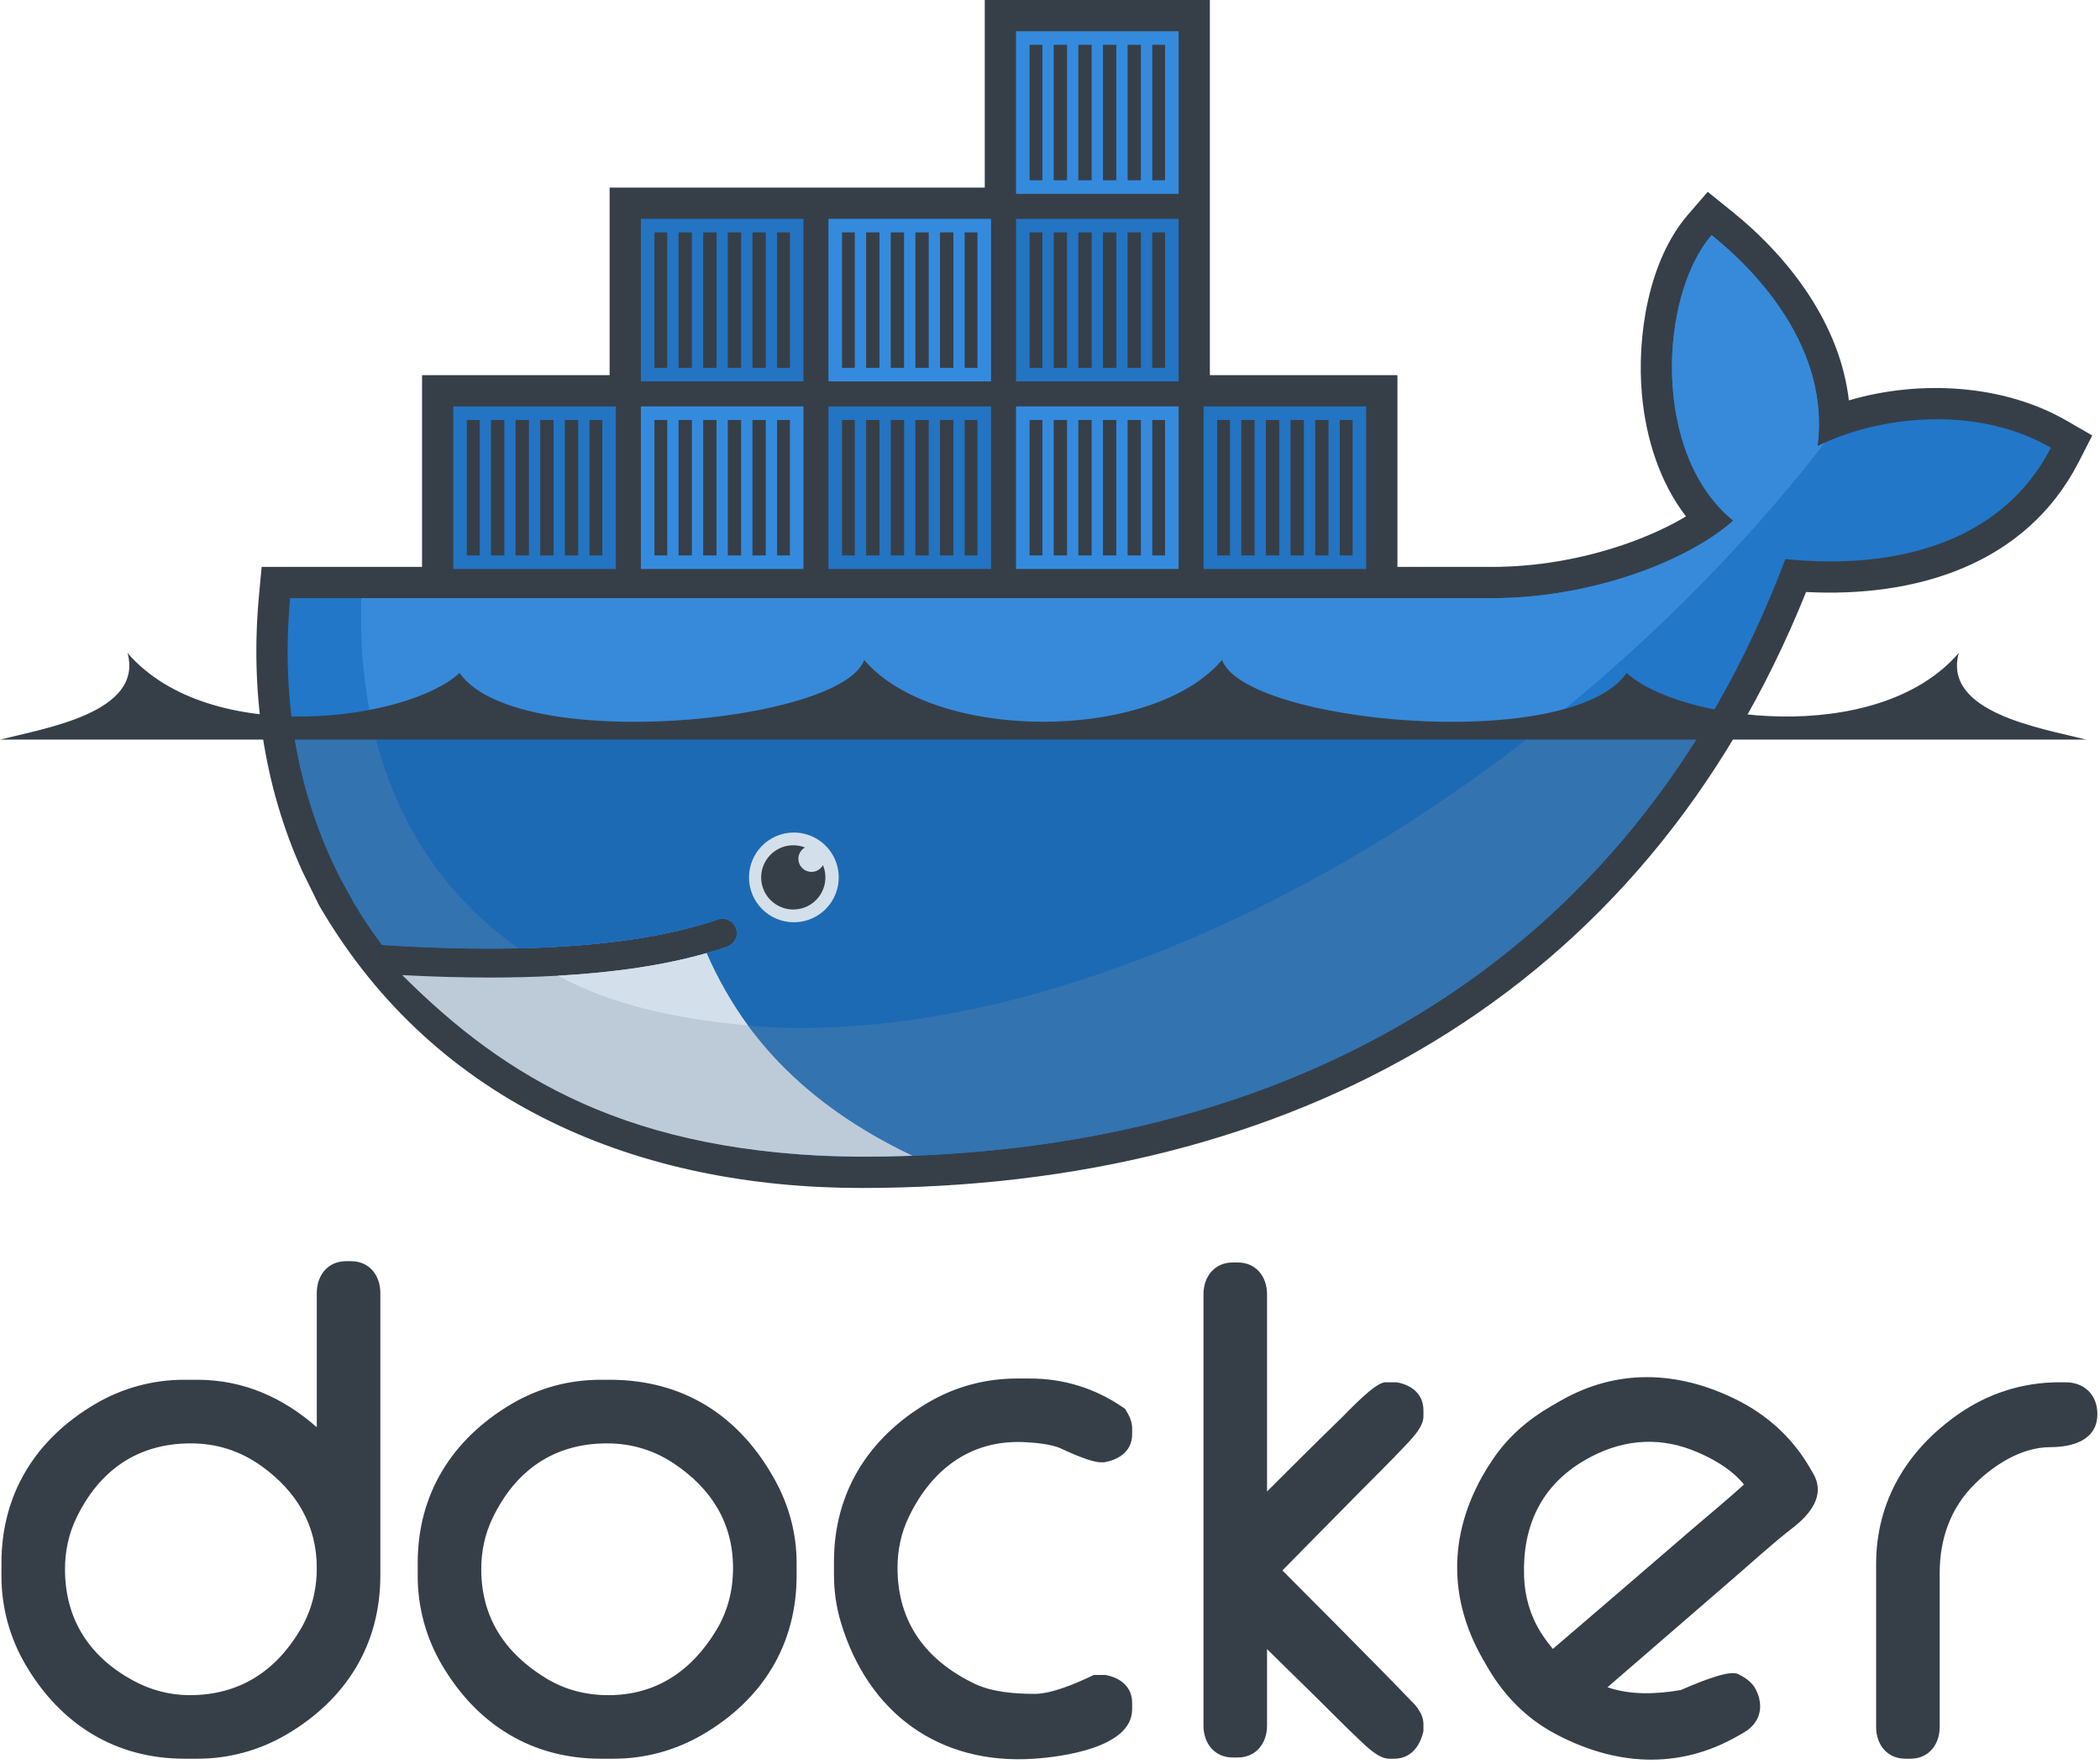
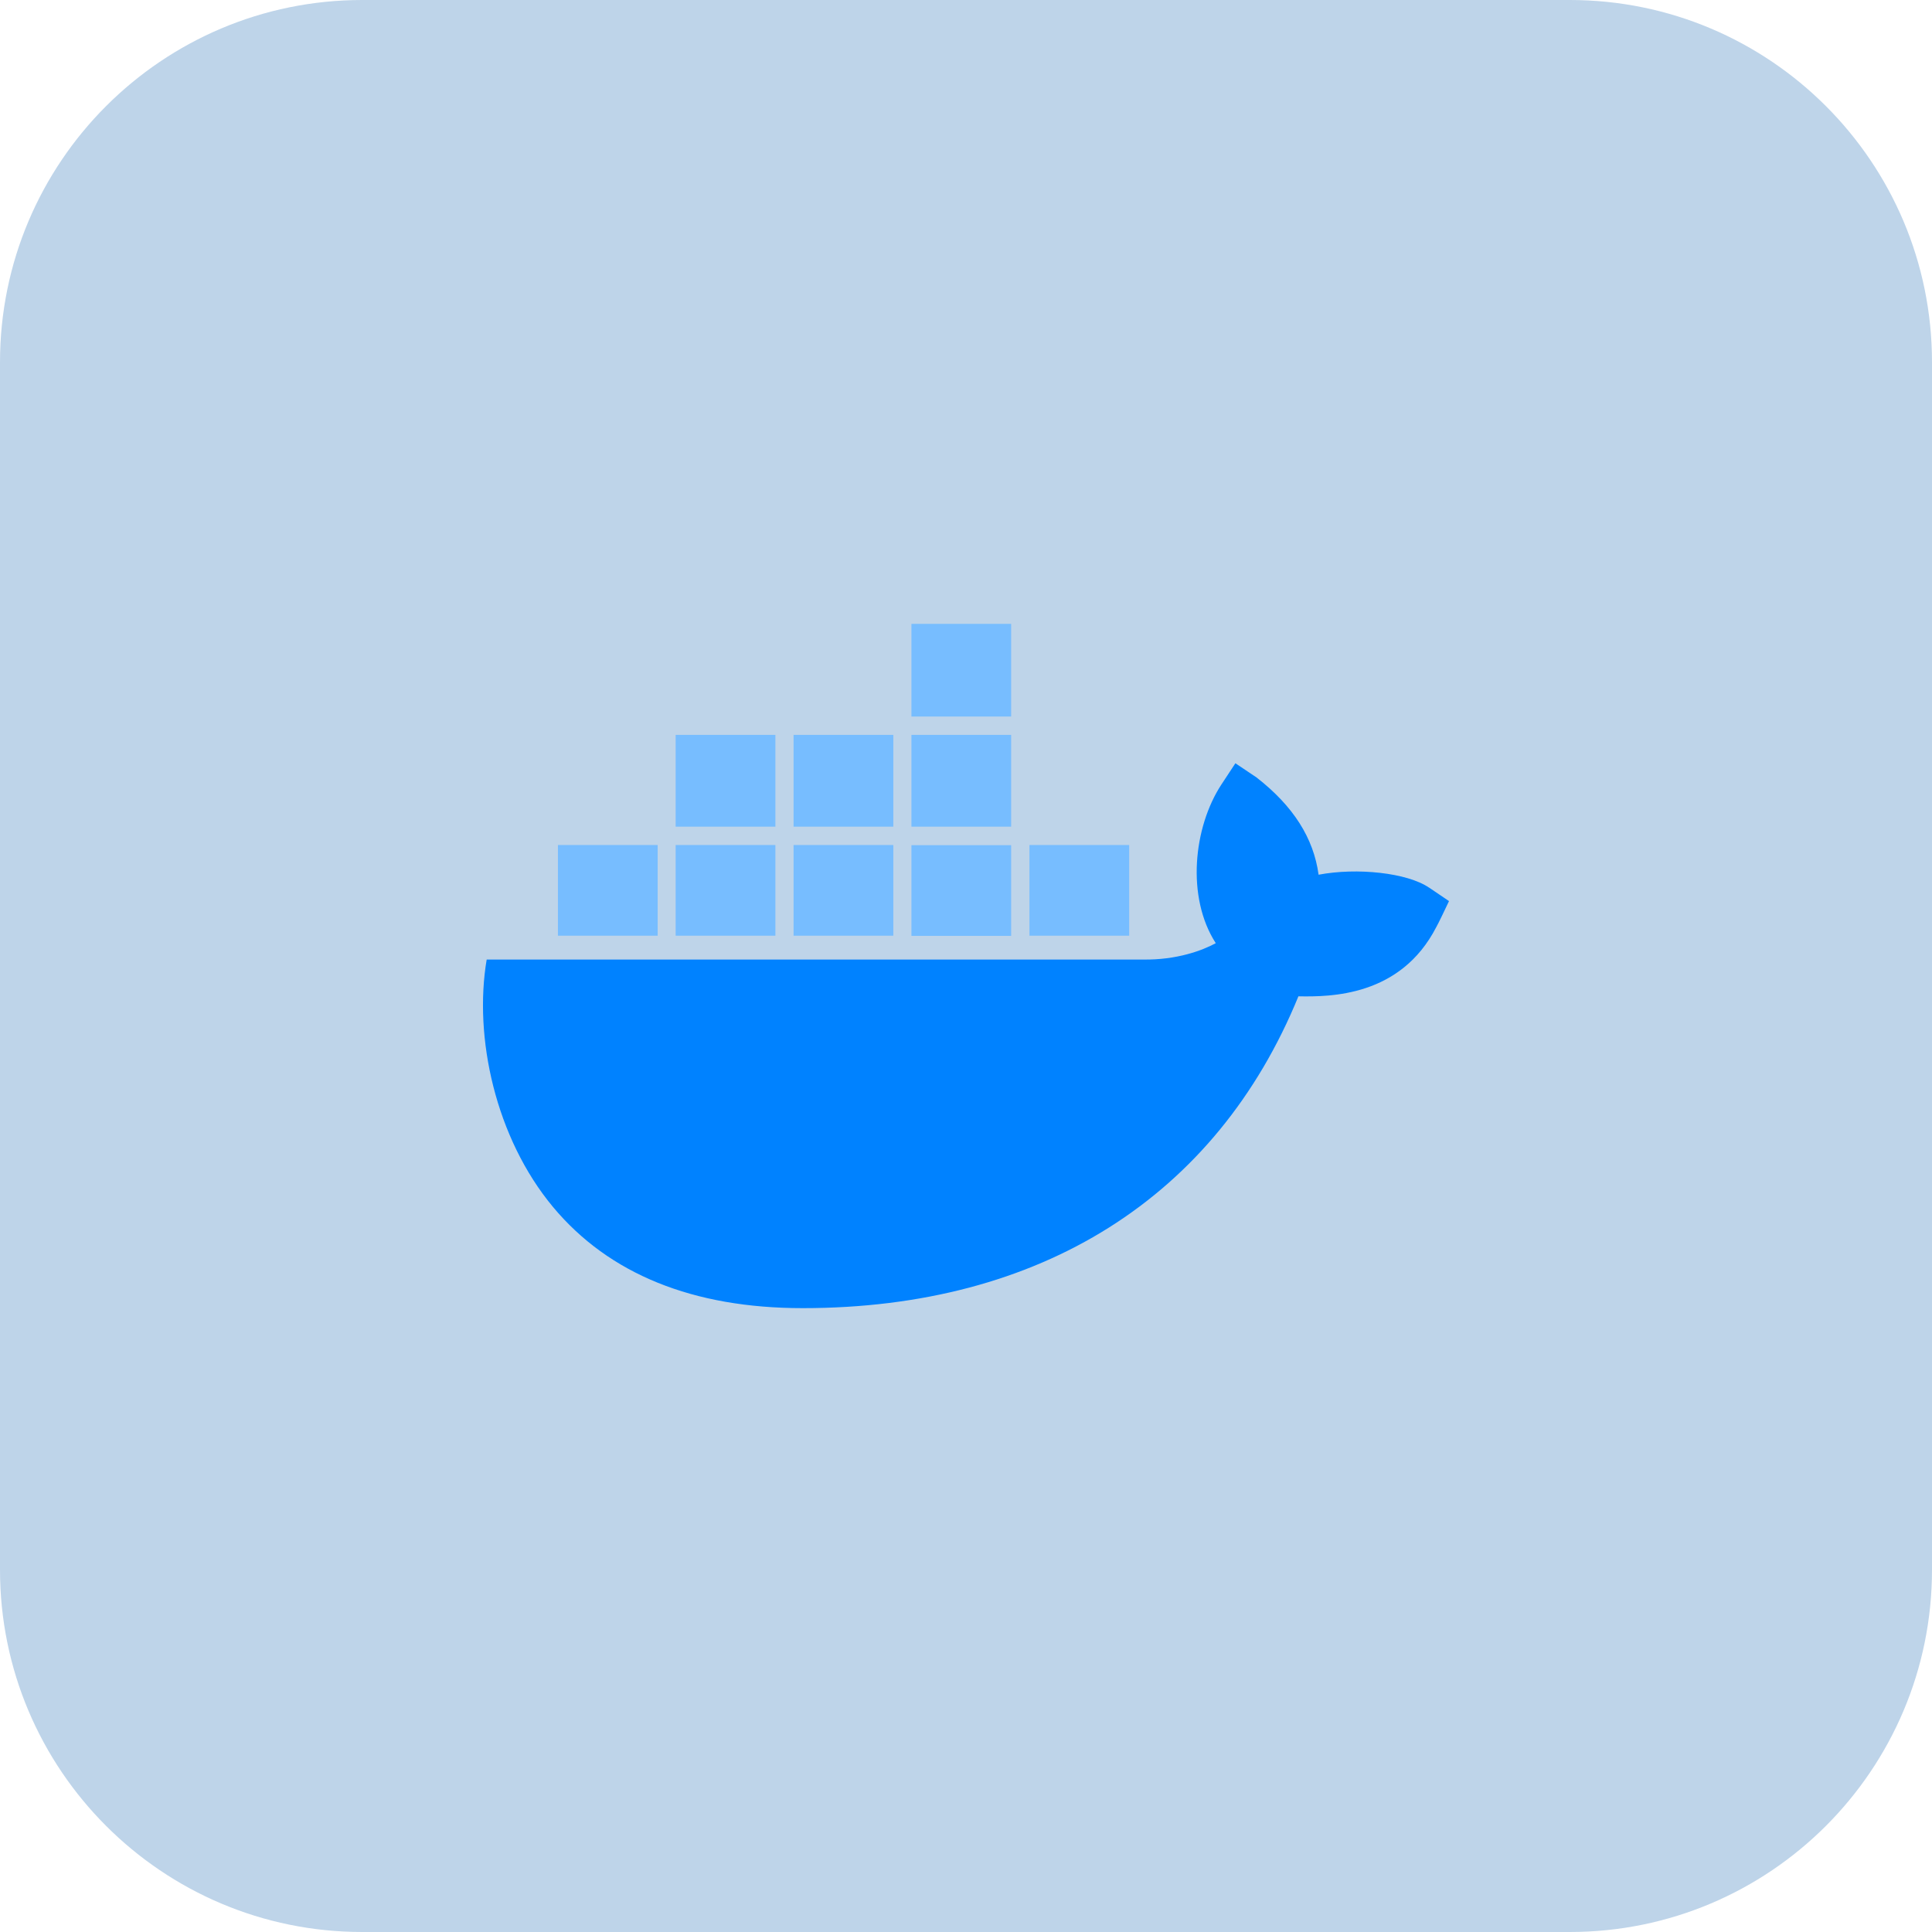
- <svg xmlns="http://www.w3.org/2000/svg" viewBox="0 0 256 215" id="Docker">
-   <g fill="none" fill-rule="evenodd">
-     <path fill="#363f48" d="M38.617 173.984v-16.362c0-2.15 1.344-3.877 3.57-3.877h.616c2.225 0 3.563 1.729 3.563 3.877v34.447c0 8.4-4.15 15.084-11.382 19.342a21.374 21.374 0 0 1-10.945 2.985h-1.537c-8.402 0-15.077-4.153-19.342-11.38a21.314 21.314 0 0 1-2.984-10.947v-1.535c0-8.403 4.152-15.083 11.378-19.349a21.298 21.298 0 0 1 10.948-2.985h1.537c5.686 0 10.51 2.204 14.578 5.784zM7.924 191.3c0 6.068 2.941 10.63 8.258 13.54 2.15 1.176 4.484 1.808 6.937 1.808 5.956 0 10.374-2.81 13.421-7.857 1.417-2.348 2.077-4.917 2.077-7.648 0-5.26-2.49-9.365-6.729-12.414-2.57-1.848-5.463-2.775-8.618-2.775-6.492 0-11.164 3.28-13.968 9.106-.946 1.97-1.378 4.061-1.378 6.24zm65.324-23.1h1.074c8.978 0 15.806 4.355 20.133 12.192 1.73 3.135 2.656 6.557 2.656 10.142v1.535c0 8.4-4.142 15.093-11.385 19.343-3.353 1.967-7.057 2.984-10.943 2.984h-1.535c-8.402 0-15.079-4.153-19.342-11.38a21.316 21.316 0 0 1-2.987-10.947v-1.535c0-8.404 4.169-15.062 11.377-19.347 3.351-1.991 7.058-2.987 10.952-2.987zm-14.58 23.1c0 5.89 2.89 10.223 7.865 13.27 2.336 1.43 4.909 2.078 7.638 2.078 5.82 0 10.122-2.951 13.116-7.863 1.428-2.342 2.074-4.915 2.074-7.642 0-5.477-2.638-9.661-7.148-12.693-2.471-1.663-5.222-2.496-8.198-2.496-6.492 0-11.164 3.28-13.967 9.106-.948 1.97-1.38 4.061-1.38 6.24zm70.656-14.727c-1.17-.548-3.36-.73-4.624-.778-6.474-.244-11.158 3.402-13.906 9.113-.949 1.97-1.382 4.055-1.382 6.235 0 6.637 3.485 11.284 9.409 14.117 2.164 1.034 4.958 1.23 7.323 1.23 2.08 0 5.02-1.274 6.866-2.151l.32-.152h1.433l.158.032c1.762.367 3.092 1.484 3.092 3.38v.767c0 4.718-8.622 5.798-11.912 6.028-11.61.803-20.293-5.573-23.603-16.647-.575-1.923-.834-3.833-.834-5.837v-1.533c0-8.403 4.17-15.059 11.377-19.34 3.351-1.99 7.057-2.99 10.95-2.99h1.536c4.13 0 7.934 1.173 11.344 3.502l.28.194.177.292c.368.61.685 1.316.685 2.042v.767c0 1.978-1.48 3.042-3.266 3.386l-.148.026h-.458c-1.156 0-3.785-1.197-4.817-1.683zm25.134 5.247c3.01-3.014 6.03-6.022 9.085-8.986.851-.827 4.074-4.327 5.343-4.327h1.388l.158.033c1.768.367 3.092 1.486 3.092 3.386v.766c0 1.296-1.518 2.802-2.355 3.689-1.78 1.887-3.654 3.712-5.476 5.56l-9.362 9.504c4.031 4.04 8.058 8.083 12.056 12.154a313.304 313.304 0 0 1 3.301 3.396c.385.405.953.909 1.276 1.47.347.526.56 1.119.56 1.752v.8l-.045.185c-.435 1.768-1.557 3.194-3.516 3.194h-.617c-1.282 0-2.73-1.45-3.608-2.279-1.81-1.706-3.557-3.5-5.331-5.243l-5.949-5.84v9.334c0 2.15-1.346 3.878-3.569 3.878h-.61c-2.226 0-3.57-1.728-3.57-3.878v-52.596c0-2.15 1.345-3.87 3.57-3.87h.61c2.223 0 3.569 1.72 3.569 3.87v24.048zm96.577-13.313h.77c2.324 0 3.875 1.566 3.875 3.877 0 3.208-3.067 4.029-5.72 4.029-3.48 0-6.803 2.107-9.202 4.47-2.991 2.949-4.3 6.726-4.3 10.878v18.759c0 2.15-1.343 3.876-3.57 3.876h-.612c-2.227 0-3.569-1.725-3.569-3.876v-19.836c0-7.617 3.708-13.835 9.89-18.196 3.691-2.605 7.919-3.98 12.438-3.98zm-55.074 37.176c2.82.985 6.035.844 8.928.34 1.48-.629 5.264-2.28 6.656-2.038l.217.037.2.098c.85.412 1.661.995 2.095 1.86 1.014 2.027.527 4.065-1.465 5.216l-.663.383c-7.35 4.242-15.168 3.654-22.495-.308-3.503-1.894-6.183-4.705-8.16-8.132l-.462-.801c-4.719-8.172-4.082-16.768 1.24-24.539 1.837-2.686 4.238-4.761 7.045-6.384l1.062-.613c6.922-3.996 14.341-3.722 21.45-.215 3.823 1.886 6.92 4.697 9.054 8.394l.384.666c1.55 2.686-.458 5.026-2.531 6.626-2.406 1.856-4.835 4.09-7.141 6.08-5.142 4.439-10.276 8.888-15.414 13.33zm-6.655-4.674c5.75-4.93 11.502-9.865 17.237-14.816 1.96-1.69 4.109-3.444 6.053-5.221-1.56-1.966-4.166-3.383-6.38-4.228-4.47-1.703-8.877-1.131-12.976 1.235-5.365 3.098-7.65 8.031-7.45 14.17.08 2.418.73 4.748 2.013 6.805.452.725.957 1.406 1.503 2.055zM147.488 45.732h22.866v23.375h11.561c5.34 0 10.831-.951 15.887-2.664 2.485-.843 5.273-2.015 7.724-3.49-3.228-4.214-4.876-9.535-5.36-14.78-.66-7.135.78-16.421 5.608-22.005l2.404-2.78 2.864 2.303c7.211 5.793 13.276 13.889 14.345 23.118 8.683-2.554 18.878-1.95 26.531 2.467l3.14 1.812-1.652 3.226C246.933 68.946 233.4 72.86 220.17 72.167c-19.797 49.309-62.898 72.653-115.157 72.653-27 0-51.77-10.093-65.876-34.047l-.231-.39-2.055-4.182c-4.768-10.544-6.352-22.095-5.278-33.637l.323-3.457H51.45V45.732h22.865V22.866h45.733V0h27.44v45.732" class="color364548 svgShape" />
-     <path fill="#2277c8" d="M221.57 54.38c1.533-11.916-7.384-21.275-12.914-25.719-6.373 7.368-7.363 26.678 2.635 34.808-5.58 4.956-17.337 9.448-29.376 9.448H35.37c-1.17 12.567 1.036 24.14 6.075 34.045l1.667 3.05a56.536 56.536 0 0 0 3.455 5.184c6.025.387 11.58.52 16.662.408h.002c9.987-.22 18.136-1.4 24.312-3.54a1.761 1.761 0 0 1 1.153 3.326c-.822.286-1.678.552-2.562.805h-.003c-4.863 1.389-10.078 2.323-16.806 2.738.4.007-.416.06-.418.06-.229.015-.517.048-.747.06-2.648.149-5.506.18-8.428.18-3.196 0-6.343-.06-9.862-.24l-.09.06c12.21 13.724 31.302 21.955 55.234 21.955 50.648 0 93.608-22.452 112.632-72.857 13.496 1.385 26.467-2.057 32.367-13.575-9.398-5.423-21.484-3.694-28.443-.196" class="color22a0c8 svgShape" />
-     <path fill="#378ad9" d="M221.57 54.38c1.533-11.916-7.384-21.275-12.914-25.719-6.373 7.368-7.363 26.678 2.635 34.808-5.58 4.956-17.337 9.448-29.376 9.448H44.048c-.598 19.246 6.544 33.855 19.18 42.687h.003c9.987-.22 18.136-1.4 24.312-3.54a1.761 1.761 0 0 1 1.153 3.326c-.822.286-1.678.552-2.562.805h-.003c-4.863 1.389-10.526 2.443-17.254 2.858-.002 0-.163-.155-.165-.155 17.237 8.842 42.23 8.81 70.885-2.197 32.13-12.344 62.029-35.86 82.89-62.757-.314.142-.62.287-.917.436" class="color37b1d9 svgShape" />
-     <path fill="#3373b0" d="M35.645 88.186c.91 6.732 2.88 13.035 5.8 18.776l1.667 3.05a56.432 56.432 0 0 0 3.455 5.184c6.026.387 11.581.52 16.664.408 9.987-.22 18.136-1.4 24.312-3.54a1.761 1.761 0 0 1 1.153 3.326c-.822.286-1.678.552-2.562.805h-.003c-4.863 1.389-10.496 2.383-17.224 2.799-.231.014-.634.017-.867.03-2.646.148-5.475.239-8.398.239-3.195 0-6.463-.061-9.98-.24 12.21 13.724 31.42 21.985 55.352 21.985 43.36 0 81.084-16.458 102.979-52.822H35.645" class="color1b81a5 svgShape" />
-     <path fill="#1d6ab4" d="M45.367 88.186c2.592 11.82 8.821 21.099 17.864 27.418 9.987-.22 18.136-1.4 24.312-3.54a1.761 1.761 0 0 1 1.153 3.326c-.822.286-1.678.552-2.562.805h-.003c-4.863 1.389-10.615 2.383-17.344 2.799 17.236 8.84 42.157 8.713 70.81-2.293 17.334-6.66 34.017-16.574 48.984-28.515H45.367" class="color1d91b4 svgShape" />
-     <path fill="#2374c2" d="M55.26 49.543h19.818v19.818H55.26V49.543zm1.651 1.652h1.564V67.71h-1.564V51.195zm2.94 0h1.627V67.71h-1.626V51.195zm3.002 0h1.627V67.71h-1.627V51.195zm3.004 0h1.626V67.71h-1.626V51.195zm3.003 0h1.626V67.71H68.86V51.195zm3.002 0h1.565V67.71h-1.565V51.195zM78.126 26.677h19.819v19.817h-19.82V26.677zm1.652 1.652h1.563v16.514h-1.563V28.329zm2.94 0h1.626v16.514h-1.625V28.329zm3.002 0h1.626v16.514H85.72V28.329zm3.003 0h1.626v16.514h-1.626V28.329zm3.003 0h1.627v16.514h-1.627V28.329zm3.002 0h1.566v16.514h-1.566V28.329z" class="color23a3c2 svgShape" />
-     <path fill="#348bde" d="M78.126 49.543h19.819v19.818h-19.82V49.543zm1.652 1.652h1.563V67.71h-1.563V51.195zm2.94 0h1.626V67.71h-1.625V51.195zm3.002 0h1.626V67.71H85.72V51.195zm3.003 0h1.626V67.71h-1.626V51.195zm3.003 0h1.627V67.71h-1.627V51.195zm3.002 0h1.566V67.71h-1.566V51.195z" class="color34bbde svgShape" />
-     <path fill="#2374c2" d="M100.993 49.543h19.818v19.818h-19.818V49.543zm1.651 1.652h1.563V67.71h-1.563V51.195zm2.94 0h1.626V67.71h-1.626V51.195zm3.003 0h1.626V67.71h-1.626V51.195zm3.003 0h1.626V67.71h-1.626V51.195zm3.002 0h1.628V67.71h-1.628V51.195zm3.003 0h1.564V67.71h-1.564V51.195z" class="color23a3c2 svgShape" />
-     <path fill="#348bde" d="M100.993 26.677h19.818v19.817h-19.818V26.677zm1.651 1.652h1.563v16.514h-1.563V28.329zm2.94 0h1.626v16.514h-1.626V28.329zm3.003 0h1.626v16.514h-1.626V28.329zm3.003 0h1.626v16.514h-1.626V28.329zm3.002 0h1.628v16.514h-1.628V28.329zm3.003 0h1.564v16.514h-1.564V28.329zM123.859 49.543h19.818v19.818h-19.818V49.543zm1.652 1.652h1.563V67.71h-1.563V51.195zm2.94 0h1.626V67.71h-1.626V51.195zm3.002 0h1.626V67.71h-1.626V51.195zm3.003 0h1.627V67.71h-1.627V51.195zm3.003 0h1.627V67.71h-1.627V51.195zm3.003 0h1.564V67.71h-1.564V51.195z" class="color34bbde svgShape" />
-     <path fill="#2374c2" d="M123.859 26.677h19.818v19.817h-19.818V26.677zm1.652 1.652h1.563v16.514h-1.563V28.329zm2.94 0h1.626v16.514h-1.626V28.329zm3.002 0h1.626v16.514h-1.626V28.329zm3.003 0h1.627v16.514h-1.627V28.329zm3.003 0h1.627v16.514h-1.627V28.329zm3.003 0h1.564v16.514h-1.564V28.329z" class="color23a3c2 svgShape" />
-     <path fill="#348bde" d="M123.859 3.81h19.818V23.63h-19.818V3.81zm1.652 1.651h1.563v16.516h-1.563V5.46zm2.94 0h1.626v16.516h-1.626V5.46zm3.002 0h1.626v16.516h-1.626V5.46zm3.003 0h1.627v16.516h-1.627V5.46zm3.003 0h1.627v16.516h-1.627V5.46zm3.003 0h1.564v16.516h-1.564V5.46z" class="color34bbde svgShape" />
-     <path fill="#2374c2" d="M146.725 49.543h19.818v19.818h-19.818V49.543zm1.65 1.652h1.565V67.71h-1.564V51.195zm2.94 0h1.627V67.71h-1.626V51.195zm3.004 0h1.627V67.71h-1.627V51.195zm3.002 0h1.627V67.71h-1.627V51.195zm3.004 0h1.626V67.71h-1.626V51.195zm3.002 0h1.564V67.71h-1.564V51.195z" class="color23a3c2 svgShape" />
-     <path fill="#d3e0ec" d="M96.704 101.492a5.468 5.468 0 1 1-.002 10.935 5.468 5.468 0 0 1 .002-10.935" class="colord3ecec svgShape" />
-     <path fill="#363f48" d="M96.704 103.043c.5 0 .977.094 1.417.265a1.598 1.598 0 0 0 .798 2.98c.605 0 1.13-.335 1.402-.831a3.915 3.915 0 1 1-3.617-2.414M0 90.162h254.327c-5.537-1.404-17.52-3.302-15.544-10.56-10.07 11.652-34.353 8.175-40.482 2.43-6.824 9.898-46.554 6.135-49.325-1.576-8.556 10.041-35.067 10.041-43.623 0-2.773 7.711-42.502 11.474-49.327 1.575-6.128 5.746-30.41 9.223-40.48-2.428C17.522 86.86 5.539 88.758 0 90.163" class="color364548 svgShape" />
-     <path fill="#bdcbd9" d="M111.237 140.89c-13.54-6.425-20.971-15.16-25.106-24.694-5.03 1.435-11.075 2.353-18.1 2.747-2.646.148-5.43.224-8.35.224-3.368 0-6.917-.1-10.643-.297 12.417 12.41 27.692 21.964 55.976 22.138 2.088 0 4.16-.04 6.223-.118" class="colorbdd9d7 svgShape" />
-     <path fill="#d3e0ec" d="M91.16 124.994c-1.873-2.543-3.69-5.739-5.026-8.8-5.03 1.437-11.077 2.355-18.103 2.75 4.826 2.619 11.727 5.046 23.13 6.05" class="colord3ecec svgShape" />
-   </g>
+ <svg xmlns="http://www.w3.org/2000/svg" enable-background="new 0 0 32 32" viewBox="0 0 32 32" id="Docker">
+   <path fill="#bed4e9" d="M26,32H6c-3.314,0-6-2.686-6-6V6c0-3.314,2.686-6,6-6h20c3.314,0,6,2.686,6,6v20C32,29.314,29.314,32,26,32z" class="colorfff9dd svgShape" />
+   <polygon fill="#77bdff" points="9.241 15.498 10.893 15.498 10.893 13.996 10.891 13.996 9.241 13.996" class="colorffe777 svgShape" />
+   <path fill="#0082ff" d="M23.788,15.358c0.037-0.063,0.165-0.334,0.212-0.433l-0.332-0.225v0.001c-0.36-0.245-1.19-0.334-1.828-0.213c-0.083-0.607-0.418-1.136-1.028-1.611l-0.35-0.235l-0.233,0.354c-0.46,0.703-0.585,1.862-0.092,2.626c-0.218,0.119-0.645,0.281-1.21,0.271H8.061c-0.218,1.285,0.145,2.954,1.1,4.1c0.927,1.11,2.317,1.674,4.135,1.674c3.935,0,6.847-1.834,8.21-5.165C22.04,16.512,23.196,16.505,23.788,15.358z" class="colorffd200 svgShape" />
+   <rect width="1.652" height="1.502" x="11.191" y="13.996" fill="#77bdff" class="colorffe777 svgShape" />
+   <rect width="1.652" height="1.502" x="13.144" y="13.996" fill="#77bdff" class="colorffe777 svgShape" />
+   <rect width="1.652" height="1.502" x="17.051" y="13.996" fill="#77bdff" class="colorffe777 svgShape" />
+   <rect width="1.652" height="1.52" x="11.191" y="12.172" fill="#77bdff" class="colorffe777 svgShape" />
+   <rect width="1.652" height="1.502" x="15.096" y="13.999" fill="#77bdff" class="colorffe777 svgShape" />
+   <rect width="1.652" height="1.52" x="15.096" y="12.172" fill="#77bdff" class="colorffe777 svgShape" />
+   <rect width="1.652" height="1.535" x="15.096" y="10.333" fill="#77bdff" class="colorffe777 svgShape" />
+   <rect width="1.652" height="1.52" x="13.144" y="12.172" fill="#77bdff" class="colorffe777 svgShape" />
</svg>
